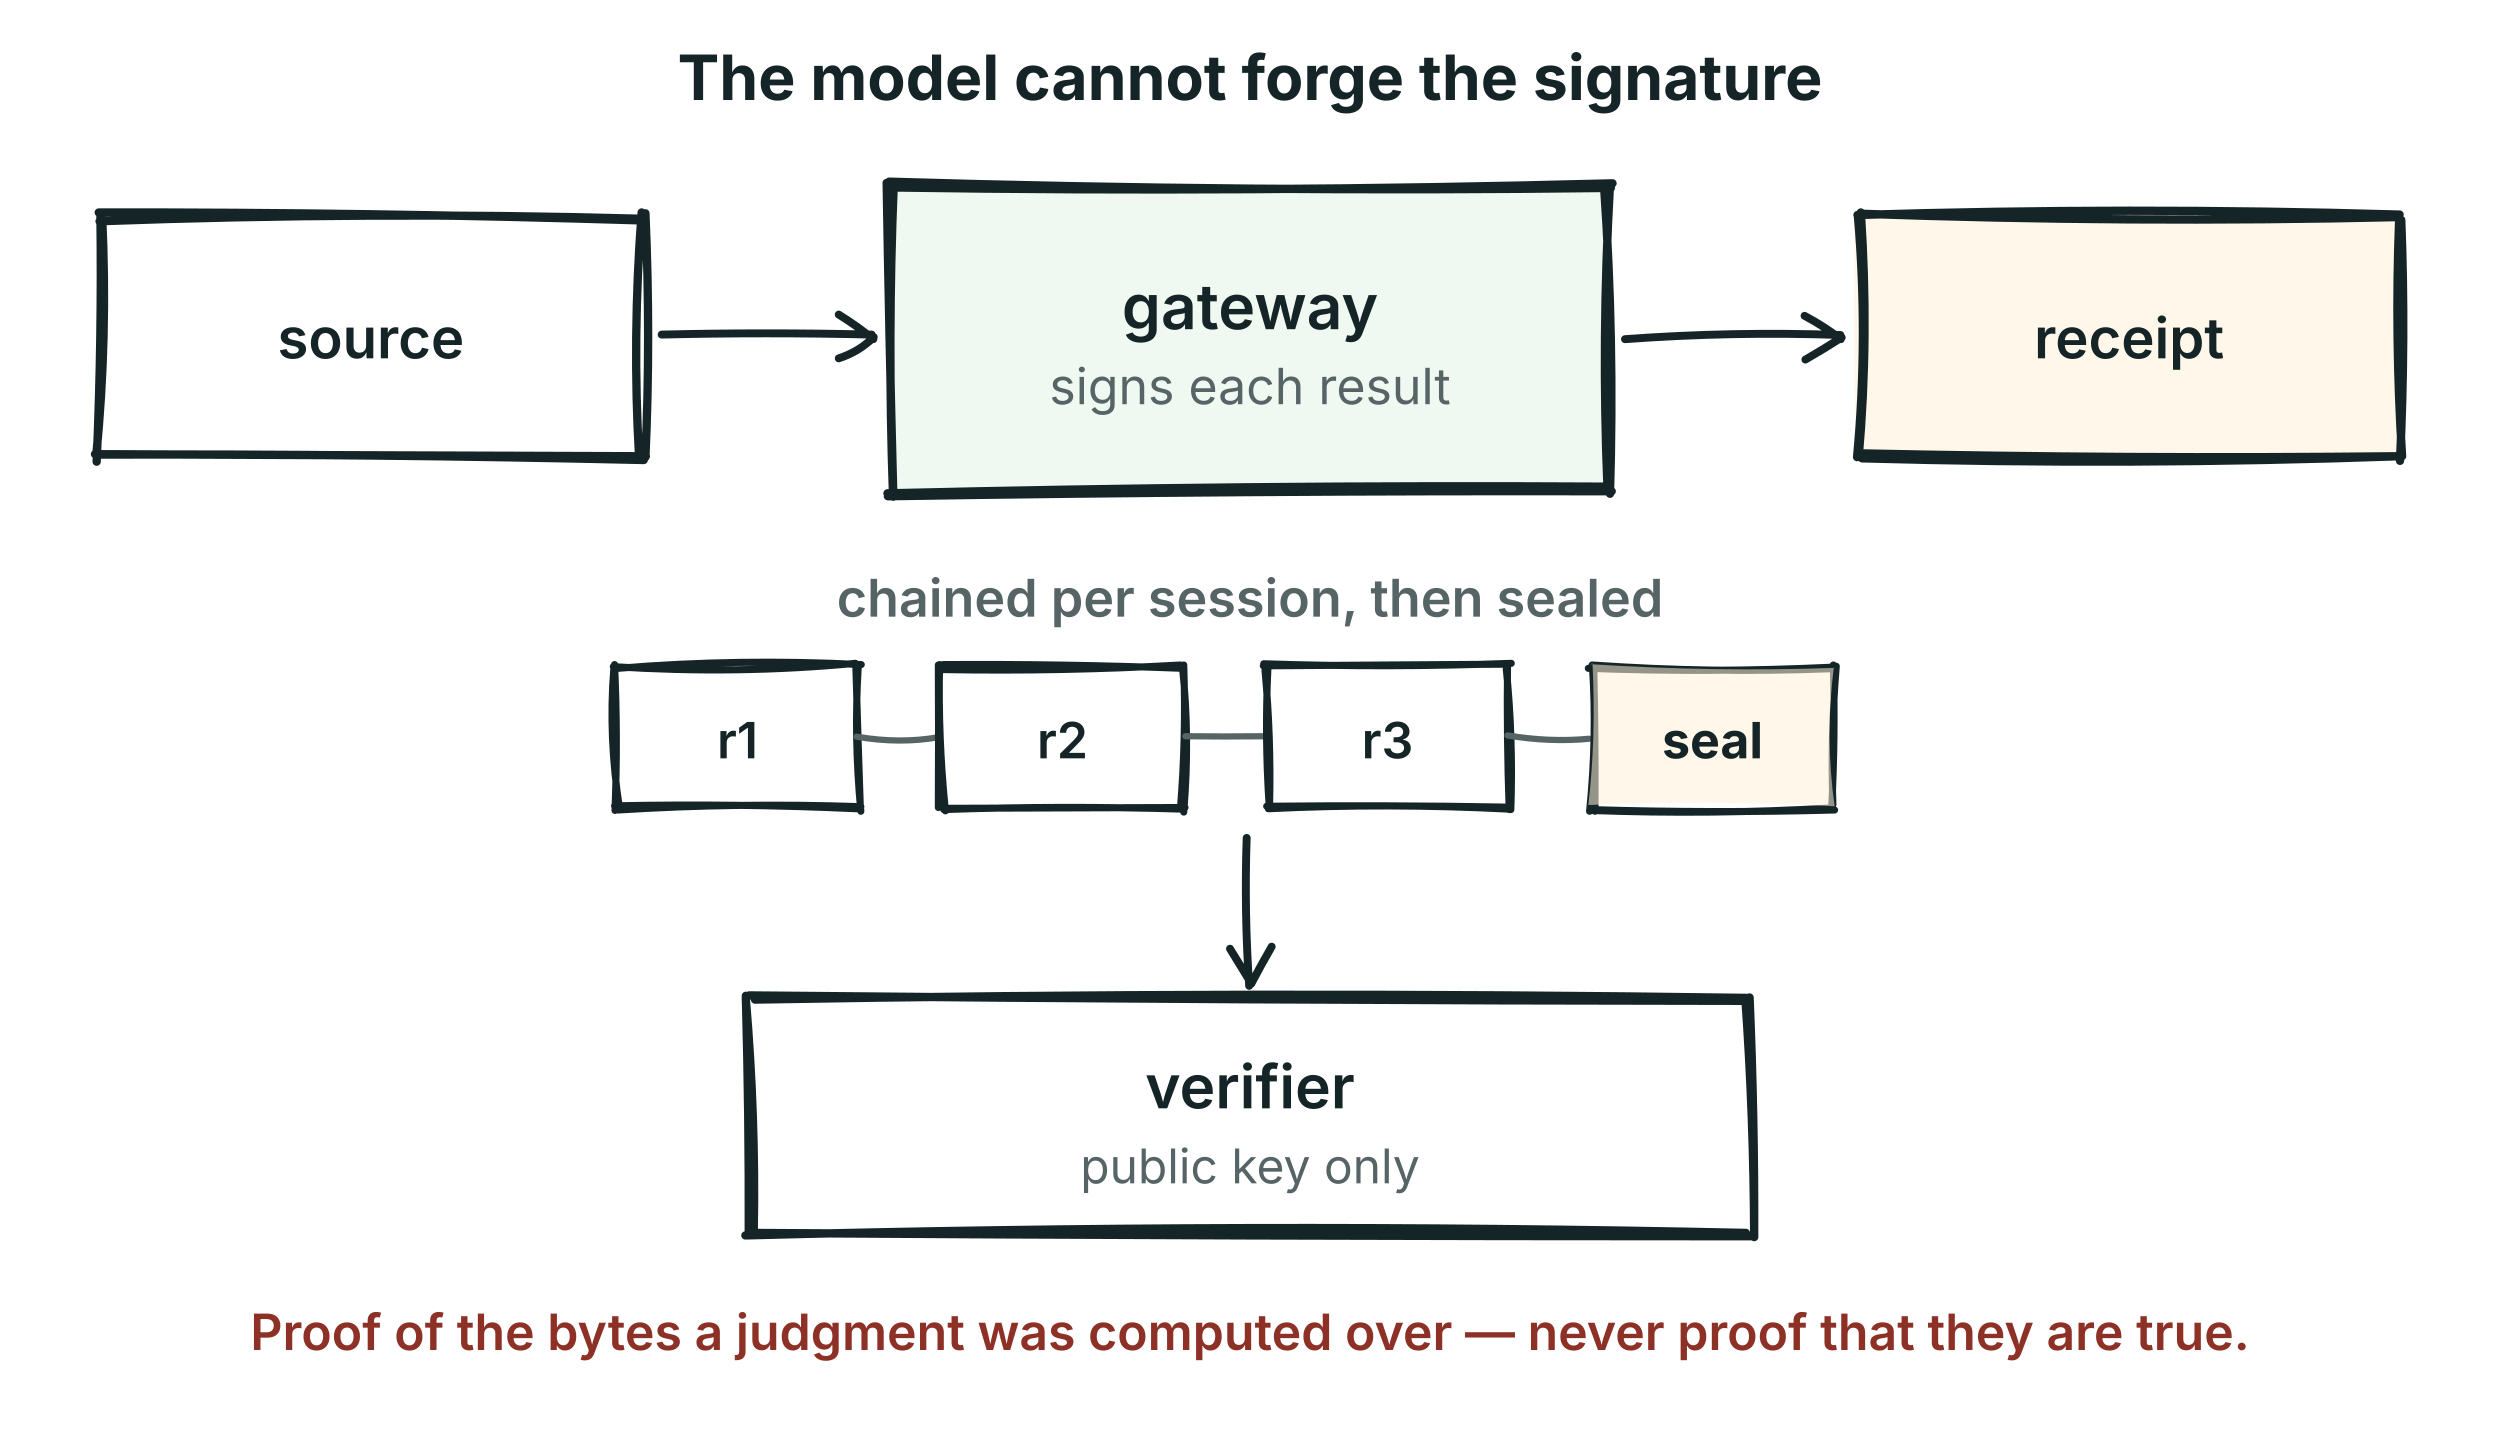
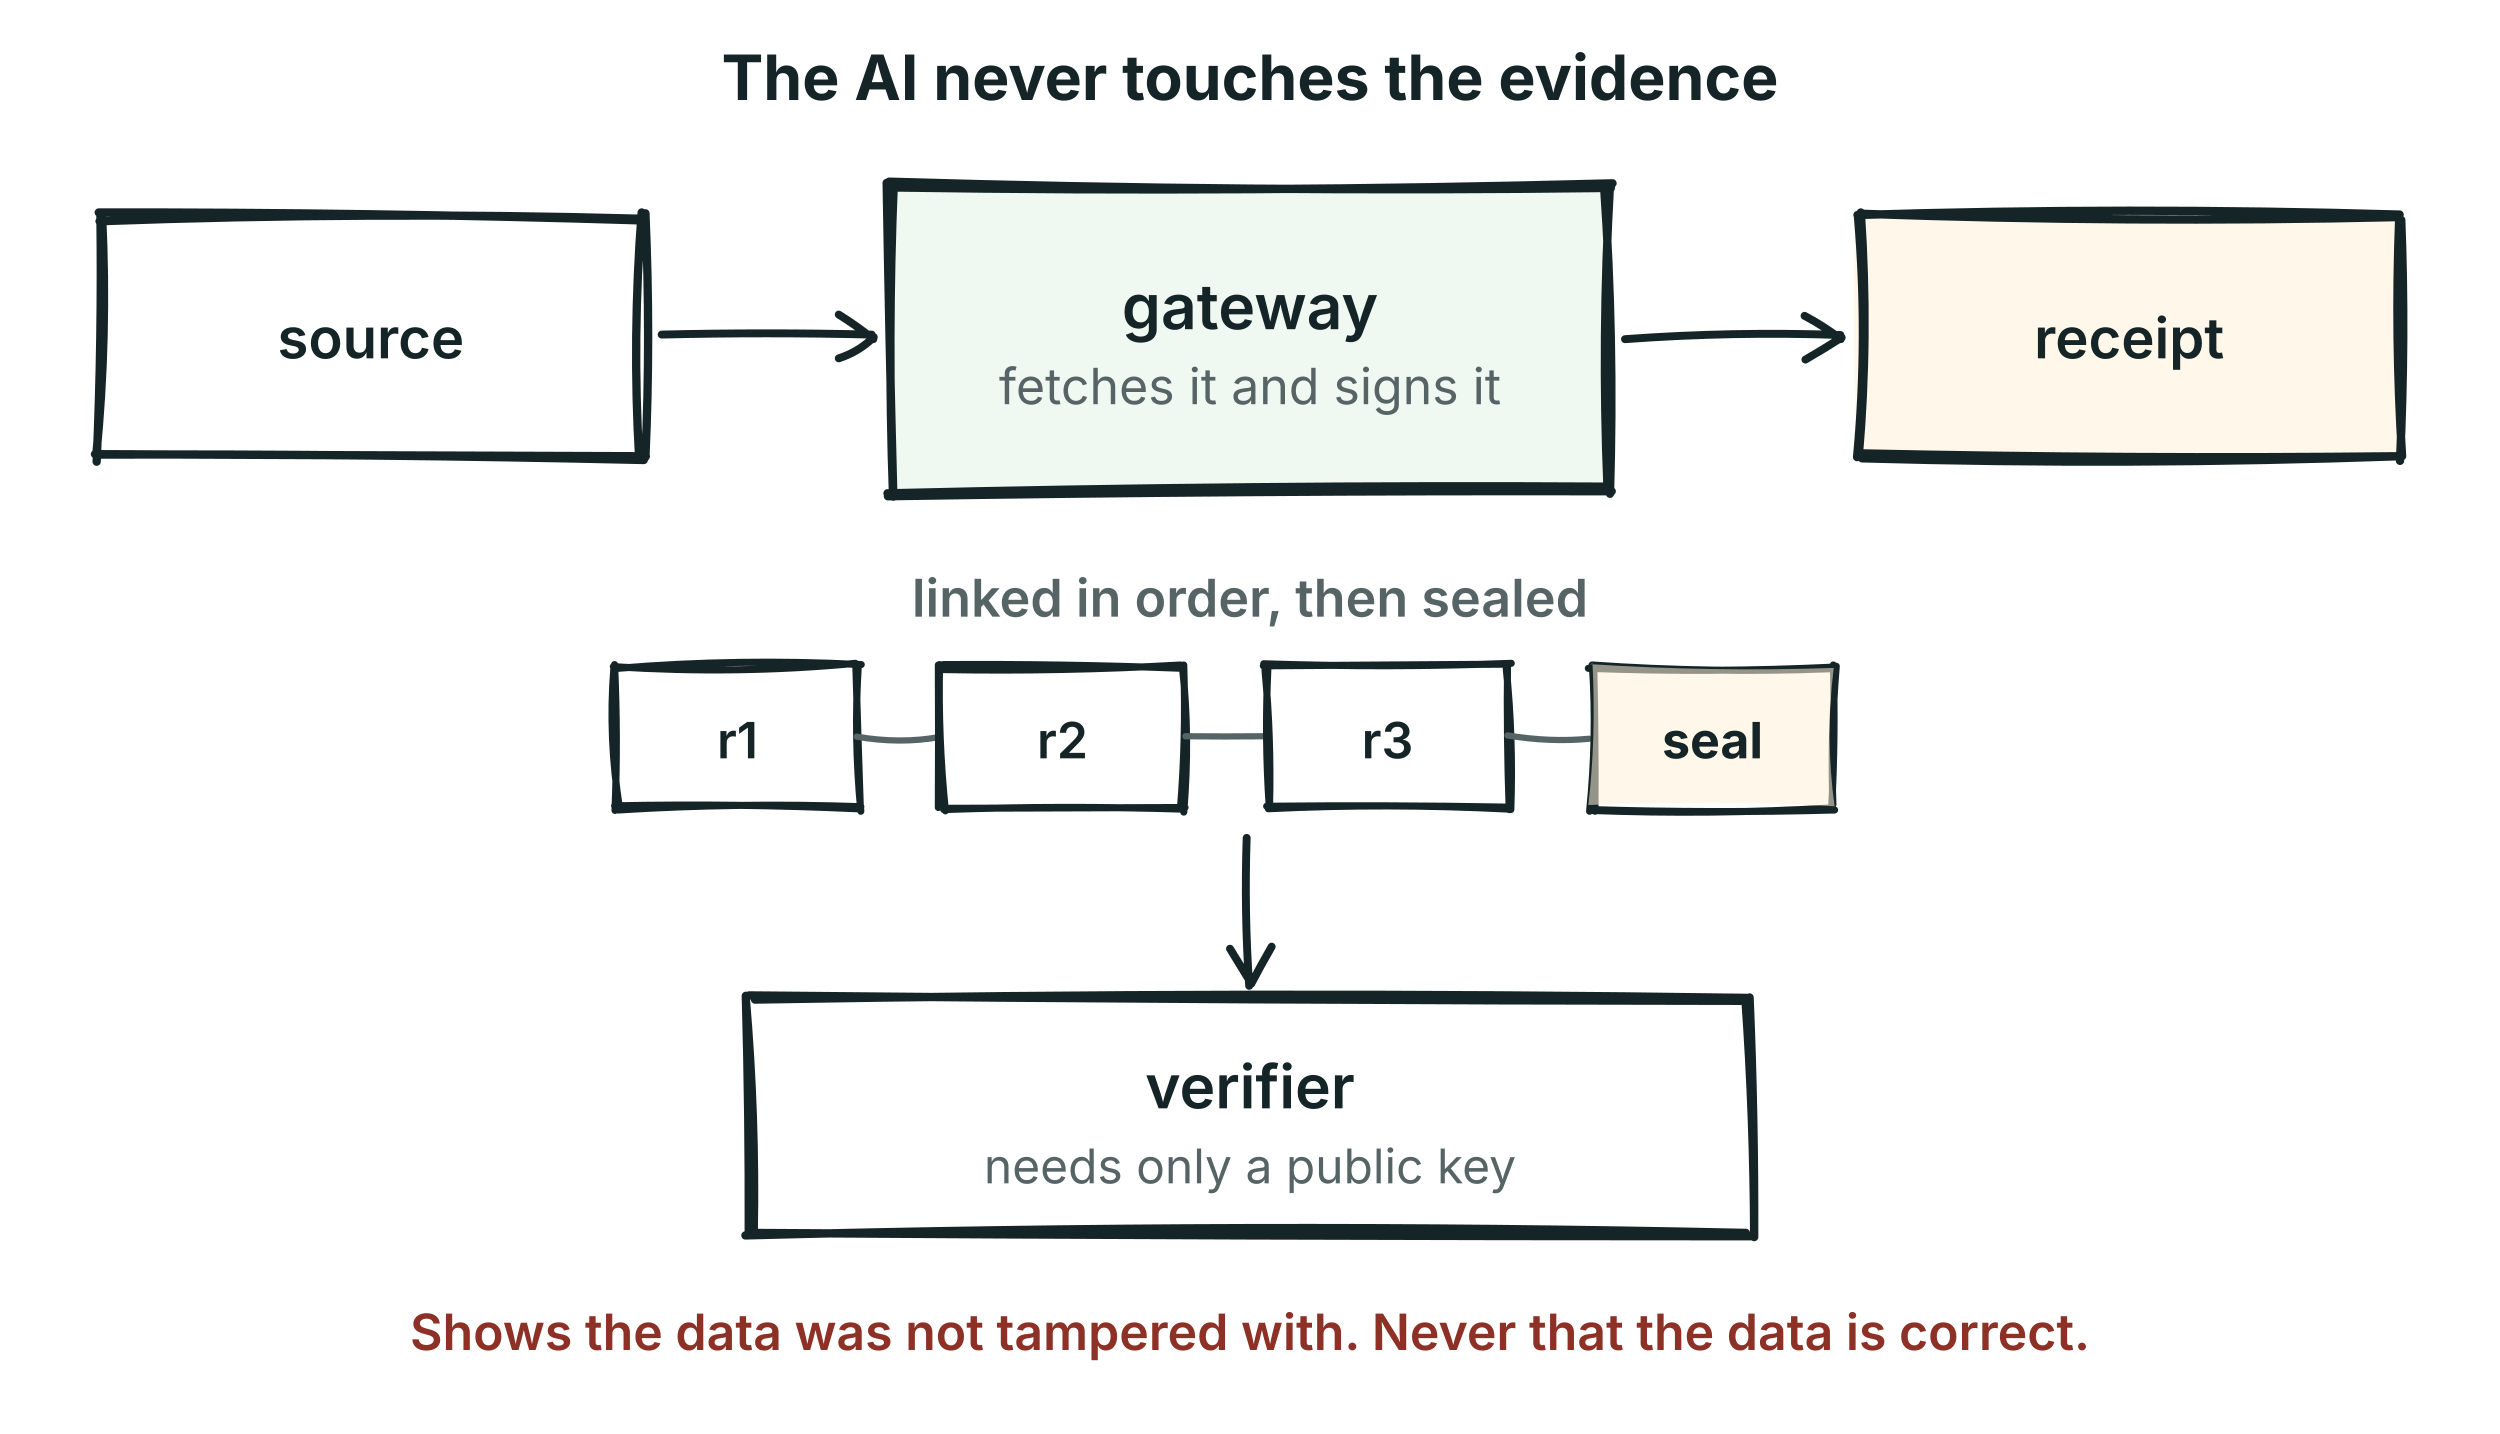
<svg xmlns="http://www.w3.org/2000/svg" viewBox="0 0 600 344" role="img" aria-labelledby="ai-t ai-d" font-family="Inter, ui-sans-serif, system-ui, -apple-system, 'Segoe UI', sans-serif">
-   <text x="300" y="24" text-anchor="middle" font-size="15" font-weight="700" fill="#152426">The model cannot forge the signature</text>
+   <text x="300" y="24" text-anchor="middle" font-size="15" font-weight="700" fill="#152426">The AI never touches the evidence</text>
  <path d="M23.9,53.1 Q89,50.7 153.8,52.5 M154.9,51.2 Q156.2,81 154.9,109.7 M155,109.5 Q89,109.3 22.8,109 M23.2,110.8 Q24.5,81 24.1,51.3 M23.7,51 Q89,50.9 154,52.9 M154,51 Q151.7,81 153.4,110 M154.5,110.4 Q89,108.9 24.3,109.1 M23.1,109.3 Q25.9,81 24.5,51.7" fill="none" stroke="#152426" stroke-width="2" stroke-linecap="round" stroke-linejoin="round" opacity="1" />
  <text x="89" y="86" text-anchor="middle" font-size="13.5" font-weight="600" fill="#152426">source</text>
  <path d="M158.8,80.3 Q184,79.7 209.2,80.3 M209.7,80.9 Q206.2,84.4 201.3,86 M209.6,81.4 Q205.8,78.3 201.3,75.5" fill="none" stroke="#152426" stroke-width="1.9" stroke-linecap="round" stroke-linejoin="round" opacity="1" />
  <path d="M213.1,45 Q300,44 387,44.4 Q385.9,81 385.5,117 Q300,120.1 213.4,118.6 Q215.1,81 215.1,43.6 Z" fill="#e4f3e7" stroke="none" opacity="0.55" />
  <path d="M215,45 Q300,46.3 387,44 M385,45.1 Q387.5,81 386.4,118.5 M386.8,117.9 Q300,117.7 213.1,119.1 M214.4,119.2 Q213.4,81 212.8,43.9 M213.4,43.6 Q300,46.2 386.6,45.1 M386.4,44.3 Q384.3,81 385.8,117.1 M386,116.8 Q300,116.3 213,118.4 M214.3,118.2 Q213,81 214.5,44.2" fill="none" stroke="#152426" stroke-width="2" stroke-linecap="round" stroke-linejoin="round" opacity="1" />
  <text x="300" y="79" text-anchor="middle" font-size="15" font-weight="600" fill="#152426">gateway</text>
-   <text x="300" y="97" text-anchor="middle" font-size="12" font-weight="400" fill="#566466">signs each result</text>
+   <text x="300" y="97" text-anchor="middle" font-size="12" font-weight="400" fill="#566466">fetches it and signs it</text>
  <path d="M390,81.4 Q416,79.5 441.7,80.4 M442,81 Q437.8,83.7 433.3,86.3 M441.8,81.4 Q437.8,78.3 433.1,75.8" fill="none" stroke="#152426" stroke-width="1.9" stroke-linecap="round" stroke-linejoin="round" opacity="1" />
  <path d="M446.5,51.9 Q511,50.5 576.5,51.3 Q573.6,81 577.1,110.3 Q511,108 445.7,111 Q444.4,81 445.2,51.2 Z" fill="#fff0d8" stroke="none" opacity="0.55" />
  <path d="M445.8,51.6 Q511,49.6 575.9,51.5 M575.8,52.5 Q574.7,81 576.5,109.5 M575.7,109.5 Q511,111.8 446.9,110 M446.1,109.5 Q448.6,81 446.6,51 M446.7,51.3 Q511,53.6 575.6,52.1 M576.3,52.8 Q577.4,81 576,110.6 M575.3,109.5 Q511,110.2 446.2,108.8 M445.7,109.7 Q448.4,81 445.9,51.8" fill="none" stroke="#152426" stroke-width="2" stroke-linecap="round" stroke-linejoin="round" opacity="1" />
  <text x="511" y="86" text-anchor="middle" font-size="13.5" font-weight="600" fill="#152426">receipt</text>
-   <text x="300" y="148" text-anchor="middle" font-size="12.5" font-weight="600" fill="#566466">chained per session, then sealed</text>
+   <text x="300" y="148" text-anchor="middle" font-size="12.5" font-weight="600" fill="#566466">linked in order, then sealed</text>
  <path d="M148.3,160.4 Q177,158 206.7,159.5 M206,159.7 Q204.9,177 206.6,194.7 M206.6,193.6 Q177,192.6 148.4,194.4 M147.6,194.5 Q148.3,177 147.5,159.5 M147.2,160 Q177,161.9 205.3,159.2 M205.4,159.9 Q205.9,177 206.5,194.4 M205.6,194.1 Q177,192.8 147.5,193.4 M148.7,194.1 Q146,177 147.3,160.7" fill="none" stroke="#152426" stroke-width="1.7" stroke-linecap="round" stroke-linejoin="round" opacity="1" />
  <path d="M205.6,176.8 Q216,178.6 225.4,176.9" fill="none" stroke="#566466" stroke-width="1.5" stroke-linecap="round" stroke-linejoin="round" opacity="1" />
  <path d="M226.3,159.5 Q255,159.3 283.9,160.4 M283.8,160.2 Q285.6,177 284.1,194.9 M284.4,193.8 Q255,193.9 226.4,194 M225.2,193.8 Q225.3,177 225.2,159.6 M226.4,160.7 Q255,161.2 283.3,159.6 M284.1,159.6 Q284.7,177 283.3,194 M284.1,194.2 Q255,193.3 226.5,194.3 M226.9,194.6 Q225.1,177 225.5,159.5" fill="none" stroke="#152426" stroke-width="1.7" stroke-linecap="round" stroke-linejoin="round" opacity="1" />
  <path d="M284.5,176.7 Q294,176.8 303.6,176.7" fill="none" stroke="#566466" stroke-width="1.5" stroke-linecap="round" stroke-linejoin="round" opacity="1" />
  <path d="M303.2,159.8 Q333,159.6 362.1,159.4 M361.5,160.5 Q363.2,177 362.6,194.3 M362.3,194.2 Q333,192.7 304.4,194.1 M304.6,193.4 Q303.5,177 304.3,160.3 M303.3,159.3 Q333,160.3 362.7,159.2 M361.8,159.8 Q361.6,177 362.2,194.3 M361.3,193.7 Q333,193.2 304,193.5 M304.7,193.3 Q305.1,177 303.6,160.9" fill="none" stroke="#152426" stroke-width="1.7" stroke-linecap="round" stroke-linejoin="round" opacity="1" />
  <path d="M361.8,176.5 Q372,178.2 381.4,177.3" fill="none" stroke="#566466" stroke-width="1.5" stroke-linecap="round" stroke-linejoin="round" opacity="1" />
  <path d="M381.2,160.4 Q411,161.5 440.3,160.1 M440.7,159.9 Q439.3,177 439.9,193.1 M439.7,193.9 Q411,195.6 381.6,194.5 M382.8,194.7 Q382.9,177 382.5,159.7 M382.1,159.6 Q411,161.6 439.2,160.5 M440,159.6 Q440.5,177 439.6,193.8 M440.3,194.4 Q411,195.2 381.8,194.3 M381.5,194.7 Q383.3,177 382.2,160.1" fill="none" stroke="#152426" stroke-width="1.7" stroke-linecap="round" stroke-linejoin="round" opacity="1" />
  <text x="177" y="182" text-anchor="middle" font-size="12" font-weight="600" fill="#152426">r1</text>
  <text x="255" y="182" text-anchor="middle" font-size="12" font-weight="600" fill="#152426">r2</text>
  <text x="333" y="182" text-anchor="middle" font-size="12" font-weight="600" fill="#152426">r3</text>
  <path d="M381.7,159.4 Q411,161.3 440.1,160.3 Q438,177 440.3,193.5 Q411,192 381.2,193.2 Q383.1,177 382.2,159.2 Z" fill="#fff0d8" stroke="none" opacity="0.55" />
  <text x="411" y="182" text-anchor="middle" font-size="12" font-weight="700" fill="#152426">seal</text>
  <path d="M299.2,201.1 Q298.6,219 299.8,236.6 M300.1,235.7 Q297.6,231.6 295.2,227.7 M300.3,236.1 Q302.6,231.7 305.2,227.2" fill="none" stroke="#152426" stroke-width="1.9" stroke-linecap="round" stroke-linejoin="round" opacity="1" />
  <path d="M179.8,238.9 Q300,240.1 419.5,240.2 M419.9,239.4 Q421.1,268 421,296.5 M420.1,296.7 Q300,296.7 179.9,295.9 M180.9,295.5 Q181.4,268 179,239.8 M181.2,239.9 Q300,237.8 419.7,239.5 M418.9,239.9 Q420.9,268 421,296.9 M419,295.9 Q300,293.3 178.9,296.5 M179.7,296.2 Q179.8,268 179,239" fill="none" stroke="#152426" stroke-width="2" stroke-linecap="round" stroke-linejoin="round" opacity="1" />
  <text x="300" y="266" text-anchor="middle" font-size="14.5" font-weight="600" fill="#152426">verifier</text>
-   <text x="300" y="284" text-anchor="middle" font-size="11.5" font-weight="400" fill="#566466">public key only</text>
-   <text x="300" y="324" text-anchor="middle" font-size="12" font-weight="600" fill="#8d3026">Proof of the bytes a judgment was computed over — never proof that they are true.</text>
+   <text x="300" y="284" text-anchor="middle" font-size="11.5" font-weight="400" fill="#566466">needs only a public key</text>
+   <text x="300" y="324" text-anchor="middle" font-size="12" font-weight="600" fill="#8d3026">Shows the data was not tampered with. Never that the data is correct.</text>
</svg>
